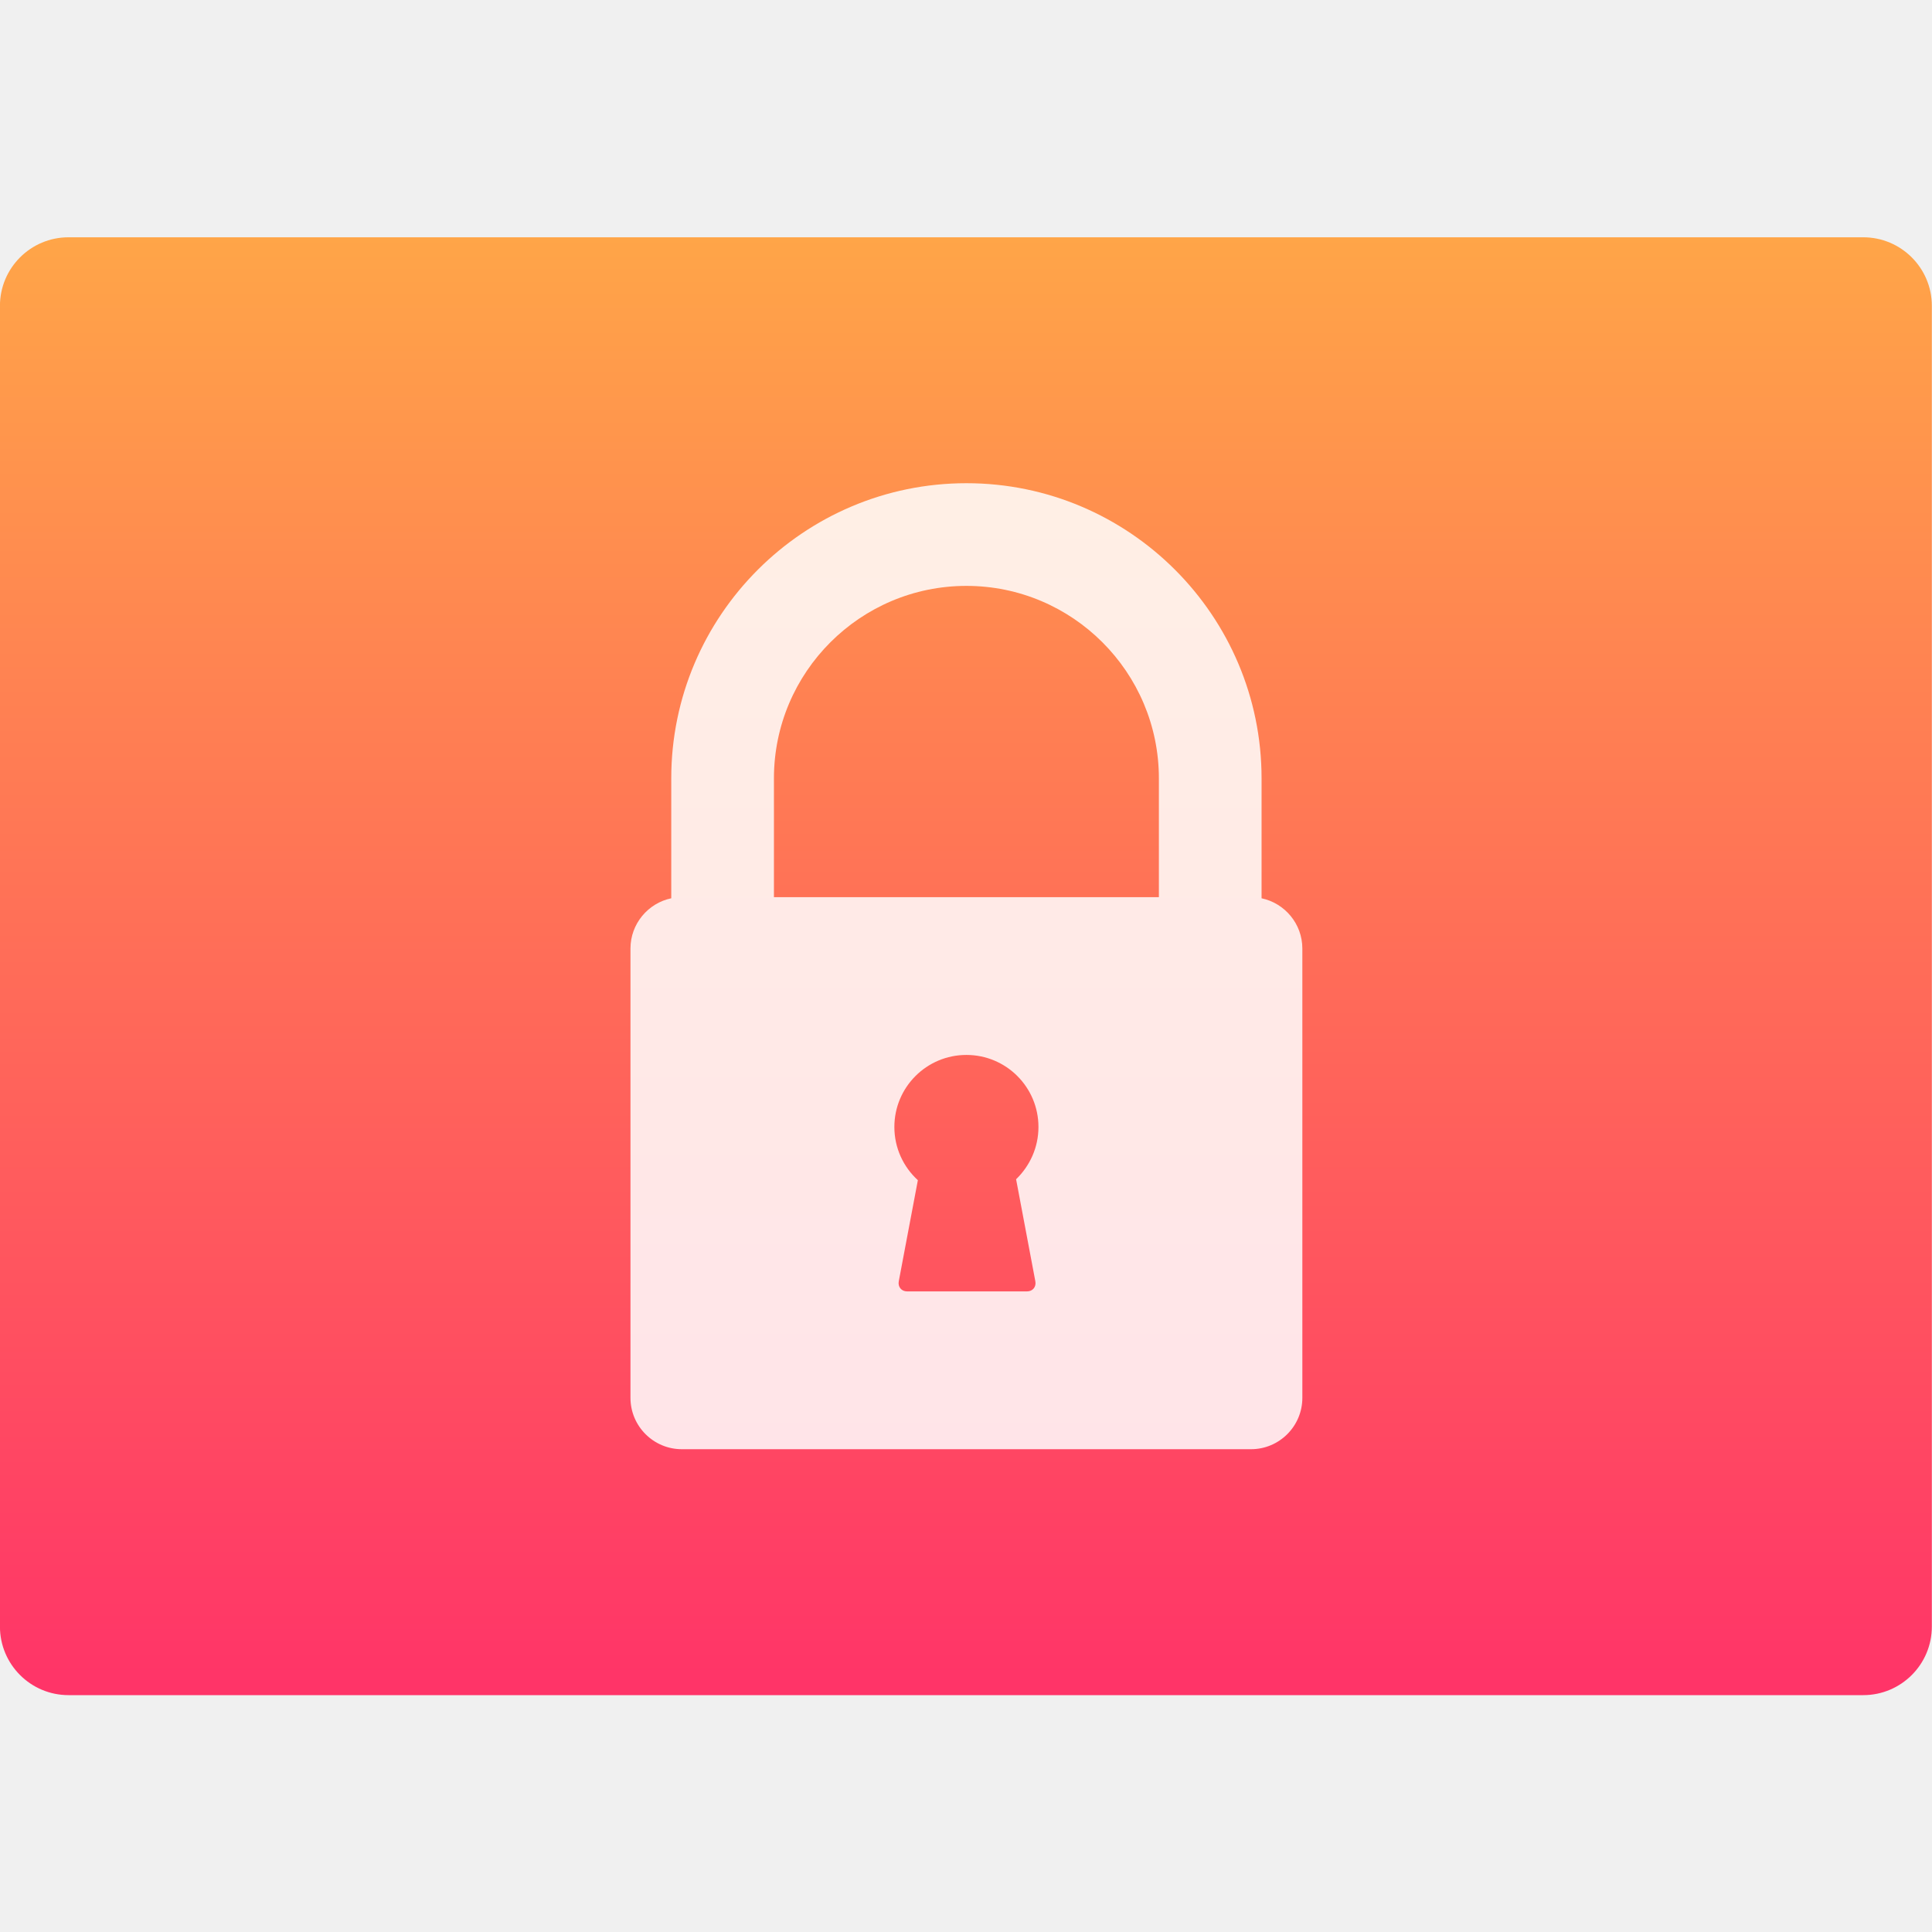
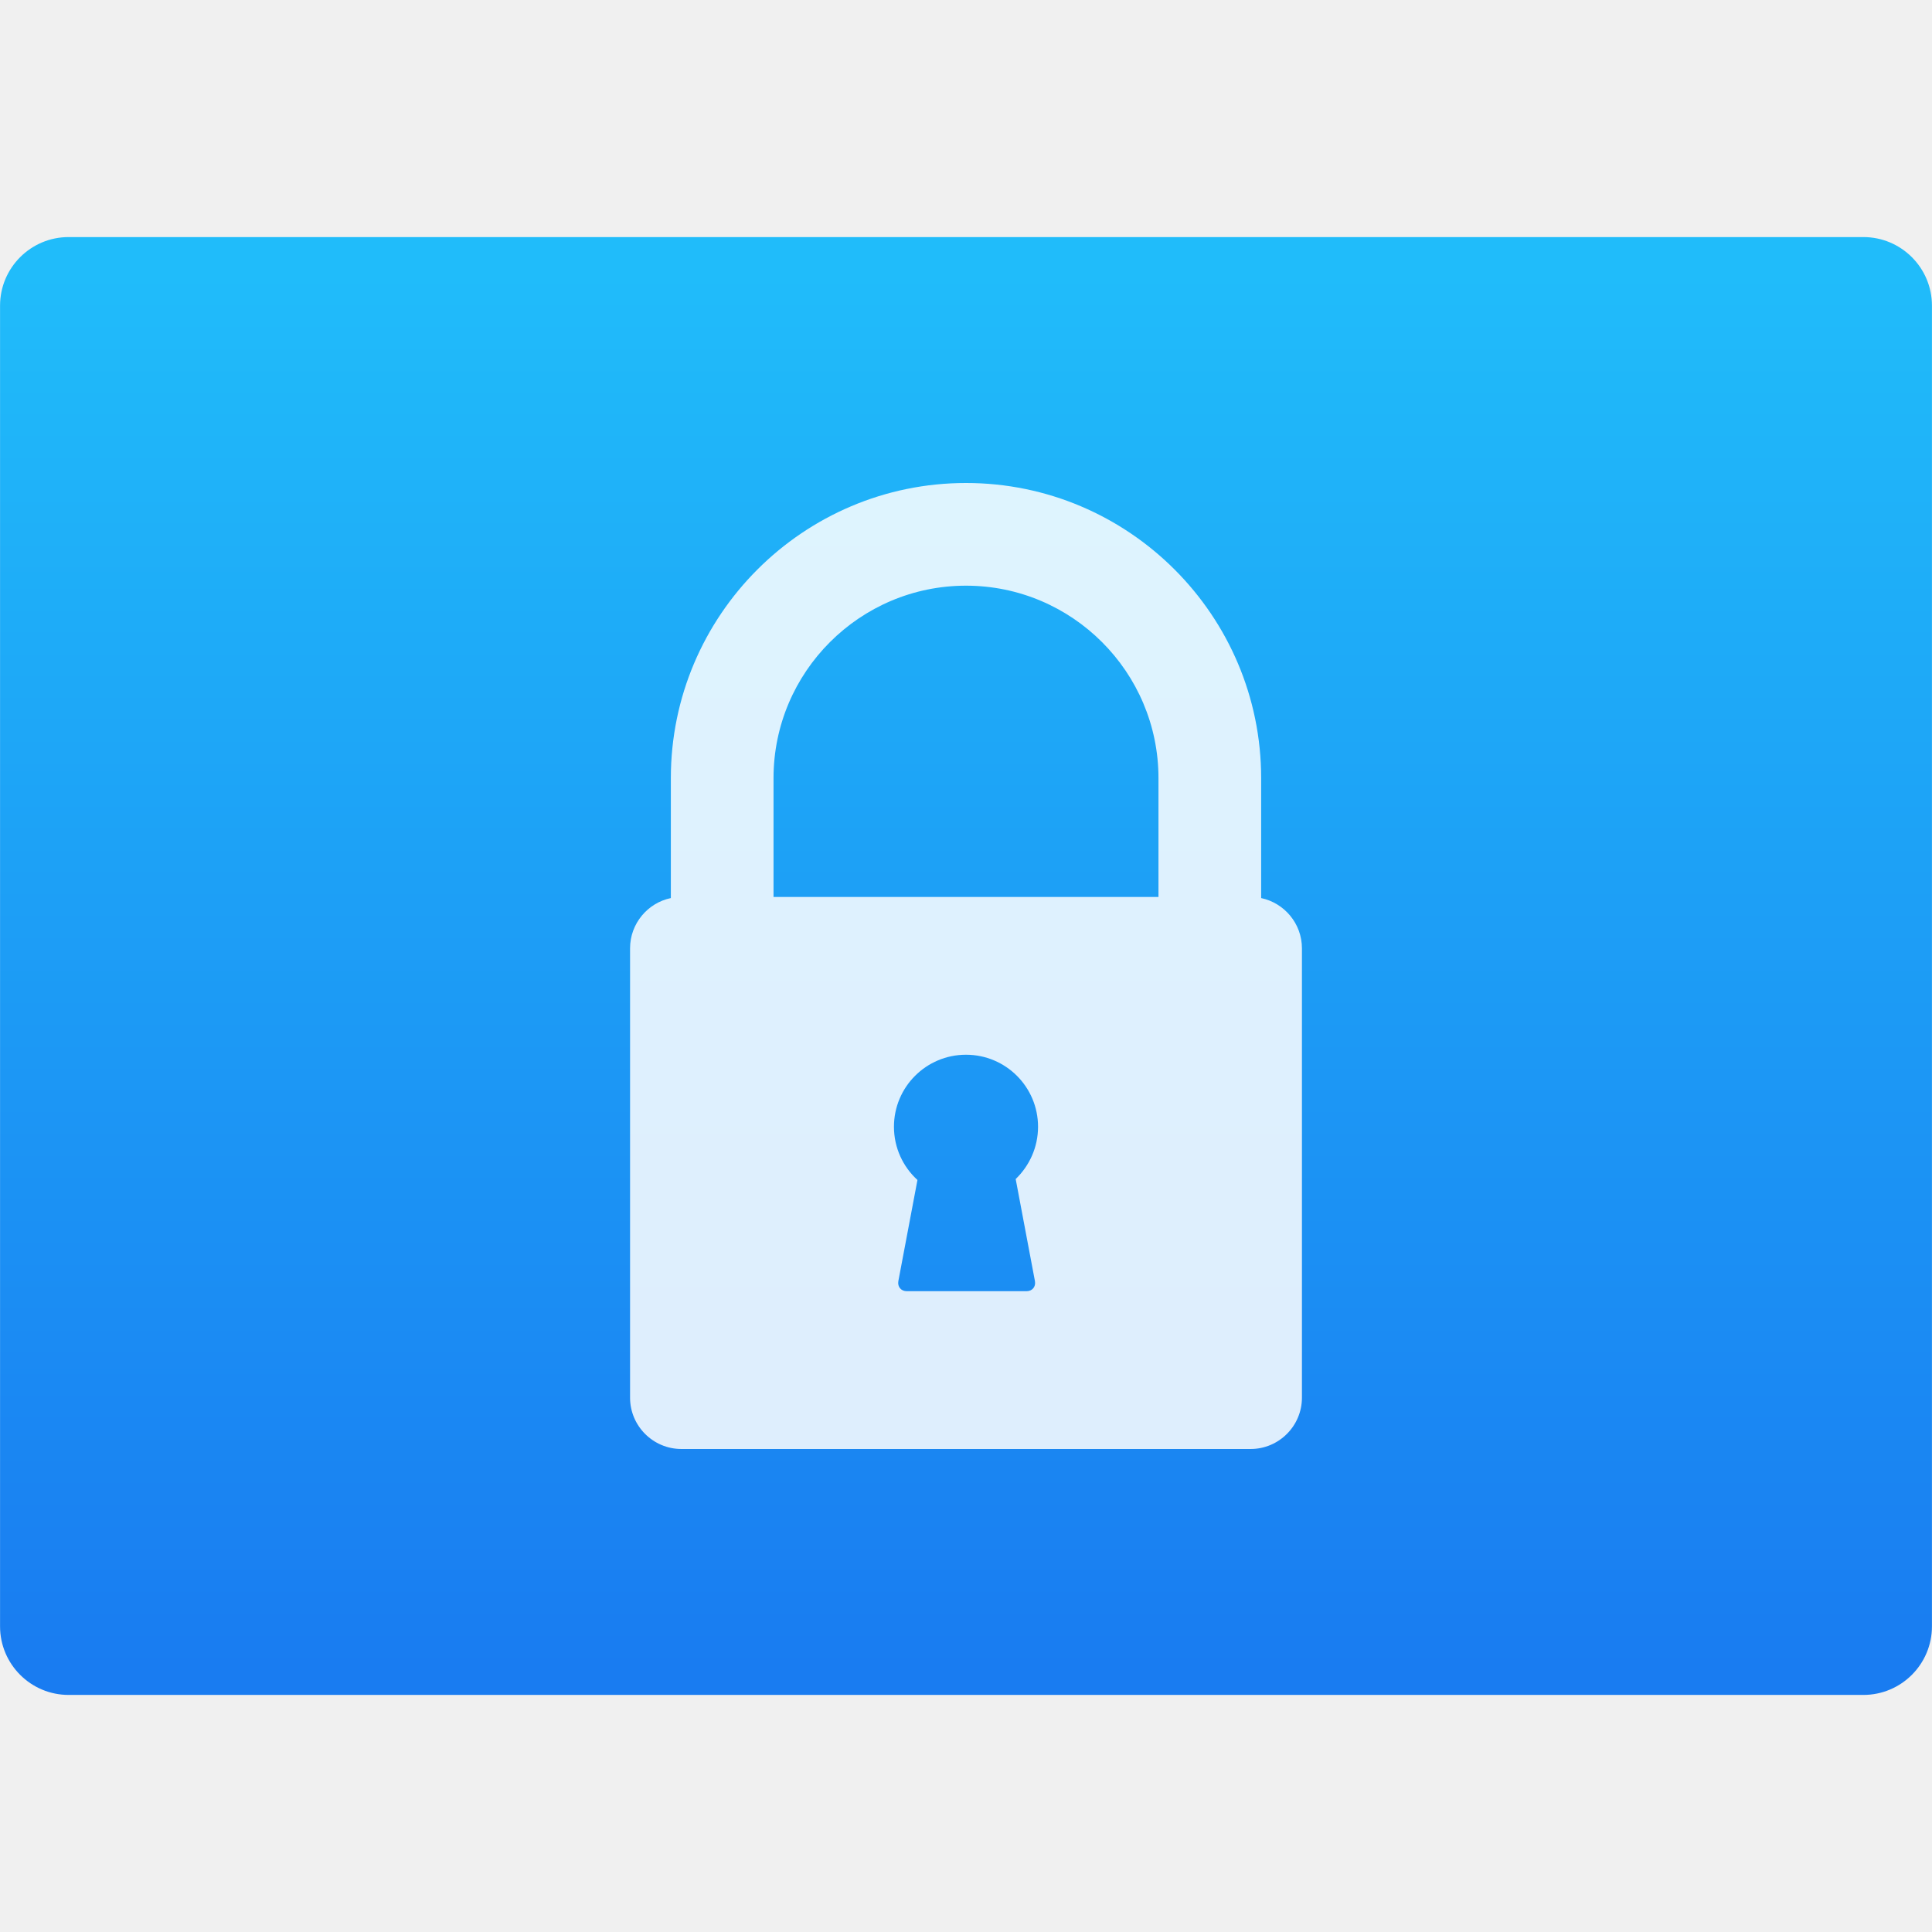
- <svg xmlns="http://www.w3.org/2000/svg" viewBox="0 0 48 48">
-   <defs>
-     <linearGradient gradientTransform="matrix(1.05233 0 0 1.02761-72.68-8.584)" gradientUnits="userSpaceOnUse" y2="507.8" x2="0" y1="542.8" id="0">
-       <stop stop-color="#ff3069" />
-       <stop offset="1" stop-color="#ffa548" />
+ <svg xmlns="http://www.w3.org/2000/svg" xmlns:xlink="http://www.w3.org/1999/xlink" viewBox="0 0 48 48" id="svg2" version="1.1">
+   <defs id="defs4">
+     <linearGradient gradientTransform="matrix(1.05233,0,0,1.02761,-72.68,-8.584)" gradientUnits="userSpaceOnUse" y2="507.8" x2="0" y1="542.8" id="0" xlink:href="#0-6">
+       <stop stop-color="#ff3069" id="stop7" />
+       <stop offset="1" stop-color="#ffa548" id="stop9" />
    </linearGradient>
+     <path d="m22 3h27v15h-27z" id="1" />
+     <linearGradient id="0-6" y1="547.44" x2="0" y2="513.98" gradientUnits="userSpaceOnUse">
+       <stop id="stop4173" stop-color="#197cf1" />
+       <stop id="stop4175" stop-color="#20bcfa" offset="1" />
+     </linearGradient>
+     <linearGradient xlink:href="#0-6" id="linearGradient4251" gradientUnits="userSpaceOnUse" y1="547.44" x2="0" y2="513.98" />
+     <linearGradient xlink:href="#0-6" id="linearGradient4253" gradientUnits="userSpaceOnUse" y1="547.44" x2="0" y2="513.98" />
+     <linearGradient xlink:href="#0-6" id="linearGradient4255" gradientUnits="userSpaceOnUse" y1="547.44" x2="0" y2="513.98" />
+     <linearGradient xlink:href="#0-6" id="linearGradient4257" gradientUnits="userSpaceOnUse" y1="547.44" x2="0" y2="513.98" />
+     <linearGradient xlink:href="#0-6" id="linearGradient4259" gradientUnits="userSpaceOnUse" y1="547.44" x2="0" y2="513.98" />
+     <linearGradient xlink:href="#0-6" id="linearGradient4261" gradientUnits="userSpaceOnUse" y1="547.44" x2="0" y2="513.98" />
  </defs>
-   <g transform="translate(-384.57-499.8)">
-     <flowRoot transform="translate(389.57 520.8)" font-family="sans-serif" text-align="start" word-spacing="0" line-height="125%" letter-spacing="0" font-size="10">
-       <flowRegion>
-         <path d="m22 3h27v15h-27z" />
+   <g id="g4177" transform="translate(-397.7801,-464.6564)">
+     <flowRoot id="flowRoot4179" font-size="10" line-height="125%" text-align="start" word-spacing="0" letter-spacing="0" transform="translate(389.57,520.8)" style="font-size:10px;line-height:125%;font-family:sans-serif;text-align:start;letter-spacing:0;word-spacing:0">
+       <flowRegion id="flowRegion4181">
+         <use id="use4183" xlink:href="#1" x="0" y="0" width="100%" height="100%" />
      </flowRegion>
-       <flowPara>Plasm</flowPara>
+       <flowPara id="flowPara4185">Plasm</flowPara>
    </flowRoot>
-     <g transform="matrix(1.03666 0 0 1.03666 38.2-26.36)">
-       <rect width="46.3" height="34.939" x="334.12" y="513.24" fill="url(#0)" rx="1.644" stroke-width="1" />
-       <g transform="matrix(1.52062 0 0 1.52062-204.35-290.39)" fill="#fff" fill-opacity=".852">
-         <flowRoot transform="translate(389.57 520.8)" font-family="sans-serif" text-align="start" word-spacing="0" line-height="125%" letter-spacing="0" font-size="10">
-           <flowRegion>
-             <path fill="#fff" fill-opacity=".852" d="m22 3h27v15h-27z" />
+     <g id="g4187" transform="matrix(1.57636,0,0,1.57636,-222.96,-314.39)">
+       <g id="g4189" transform="matrix(0.65763,0,0,0.65763,163.45,180.5)">
+         <g style="fill:url(#linearGradient4261)" id="g4191" transform="translate(16.0148,-30.42337)">
+           <rect style="fill:url(#linearGradient4251)" id="rect4193" rx="1.644" width="46.3" height="34.939" x="334.23" y="513.13" />
+           <flowRoot style="font-size:10px;line-height:125%;font-family:sans-serif;text-align:start;letter-spacing:0;word-spacing:0;fill:url(#linearGradient4259)" id="flowRoot4195" font-size="10" letter-spacing="0" line-height="125%" word-spacing="0" text-align="start" transform="matrix(1.52062,0,0,1.52062,386.51,514.7)">
+             <flowRegion style="fill:url(#linearGradient4255)" id="flowRegion4197">
+               <use style="fill:url(#linearGradient4253)" id="use4199" xlink:href="#1" x="0" y="0" width="100%" height="100%" />
+             </flowRegion>
+             <flowPara style="fill:url(#linearGradient4257)" id="flowPara4201">Plasm</flowPara>
+           </flowRoot>
+         </g>
+       </g>
+       <flowRoot id="flowRoot4213" font-size="10" line-height="125%" text-align="start" word-spacing="0" letter-spacing="0" transform="translate(352.74,519.84)" style="font-size:10px;line-height:125%;font-family:sans-serif;text-align:start;letter-spacing:0;word-spacing:0">
+         <flowRegion id="flowRegion4215">
+           <use id="use4217" xlink:href="#1" x="0" y="0" width="100%" height="100%" />
+         </flowRegion>
+         <flowPara id="flowPara4219">Plasm</flowPara>
+       </flowRoot>
+     </g>
+   </g>
+   <g transform="translate(-384.5802,-499.8052)" id="g11">
+     <flowRoot style="font-size:10px;line-height:125%;font-family:sans-serif;text-align:start;letter-spacing:0;word-spacing:0" transform="translate(389.57,520.8)" text-align="start" word-spacing="0" line-height="125%" letter-spacing="0" font-size="10" id="flowRoot13">
+       <flowRegion id="flowRegion15">
+         <path d="m 22,3 27,0 0,15 -27,0 z" id="path17" />
+       </flowRegion>
+       <flowPara id="flowPara19">Plasm</flowPara>
+     </flowRoot>
+     <g transform="matrix(1.03666,0,0,1.03666,38.2,-26.36)" id="g21">
+       <g style="fill:#ffffff;fill-opacity:0.852" transform="matrix(1.52062,0,0,1.52062,-204.35,-290.39)" id="g25">
+         <flowRoot style="font-size:10px;line-height:125%;font-family:sans-serif;text-align:start;letter-spacing:0;word-spacing:0" transform="translate(389.57,520.8)" text-align="start" word-spacing="0" line-height="125%" letter-spacing="0" font-size="10" id="flowRoot27">
+           <flowRegion id="flowRegion29">
+             <path style="fill:#ffffff;fill-opacity:0.852" d="m 22,3 27,0 0,15 -27,0 z" id="path31" />
          </flowRegion>
-           <flowPara>Plasm</flowPara>
+           <flowPara id="flowPara33">Plasm</flowPara>
        </flowRoot>
-         <path d="m16.656 1039.14v-2.317c0-3.144-2.558-5.703-5.703-5.703-3.145 0-5.703 2.559-5.703 5.703v2.317c-.449.094-.788.494-.788.971v8.682c0 .547.445.992.992.992h10.998c.547 0 .992-.445.992-.992v-8.682c0-.477-.339-.876-.788-.971m-4.371 7.401c.02.109-.052.195-.162.195h-2.315c-.109 0-.182-.086-.162-.195l.369-1.954c-.279-.254-.454-.621-.454-1.028 0-.769.623-1.392 1.392-1.392.769 0 1.392.623 1.392 1.392 0 .396-.166.753-.432 1.01zm2.387-7.422h-7.438v-2.296c0-2.051 1.668-3.719 3.719-3.719 2.051 0 3.719 1.668 3.719 3.719z" transform="matrix(.81569 0 0 .81569 360.41-308.71)" />
+         <path d="m 16.656,1039.14 0,-2.317 c 0,-3.144 -2.558,-5.703 -5.703,-5.703 -3.145,0 -5.703,2.559 -5.703,5.703 l 0,2.317 c -0.449,0.094 -0.788,0.494 -0.788,0.971 l 0,8.682 c 0,0.547 0.445,0.992 0.992,0.992 l 10.998,0 c 0.547,0 0.992,-0.445 0.992,-0.992 l 0,-8.682 c 0,-0.477 -0.339,-0.876 -0.788,-0.971 m -4.371,7.401 c 0.02,0.109 -0.052,0.195 -0.162,0.195 l -2.315,0 c -0.109,0 -0.182,-0.086 -0.162,-0.195 l 0.369,-1.954 c -0.279,-0.254 -0.454,-0.621 -0.454,-1.028 0,-0.769 0.623,-1.392 1.392,-1.392 0.769,0 1.392,0.623 1.392,1.392 0,0.396 -0.166,0.753 -0.432,1.01 z m 2.387,-7.422 -7.438,0 0,-2.296 c 0,-2.051 1.668,-3.719 3.719,-3.719 2.051,0 3.719,1.668 3.719,3.719 z" transform="matrix(0.81569,0,0,0.81569,360.41,-308.71)" id="path35" />
      </g>
    </g>
  </g>
</svg>
